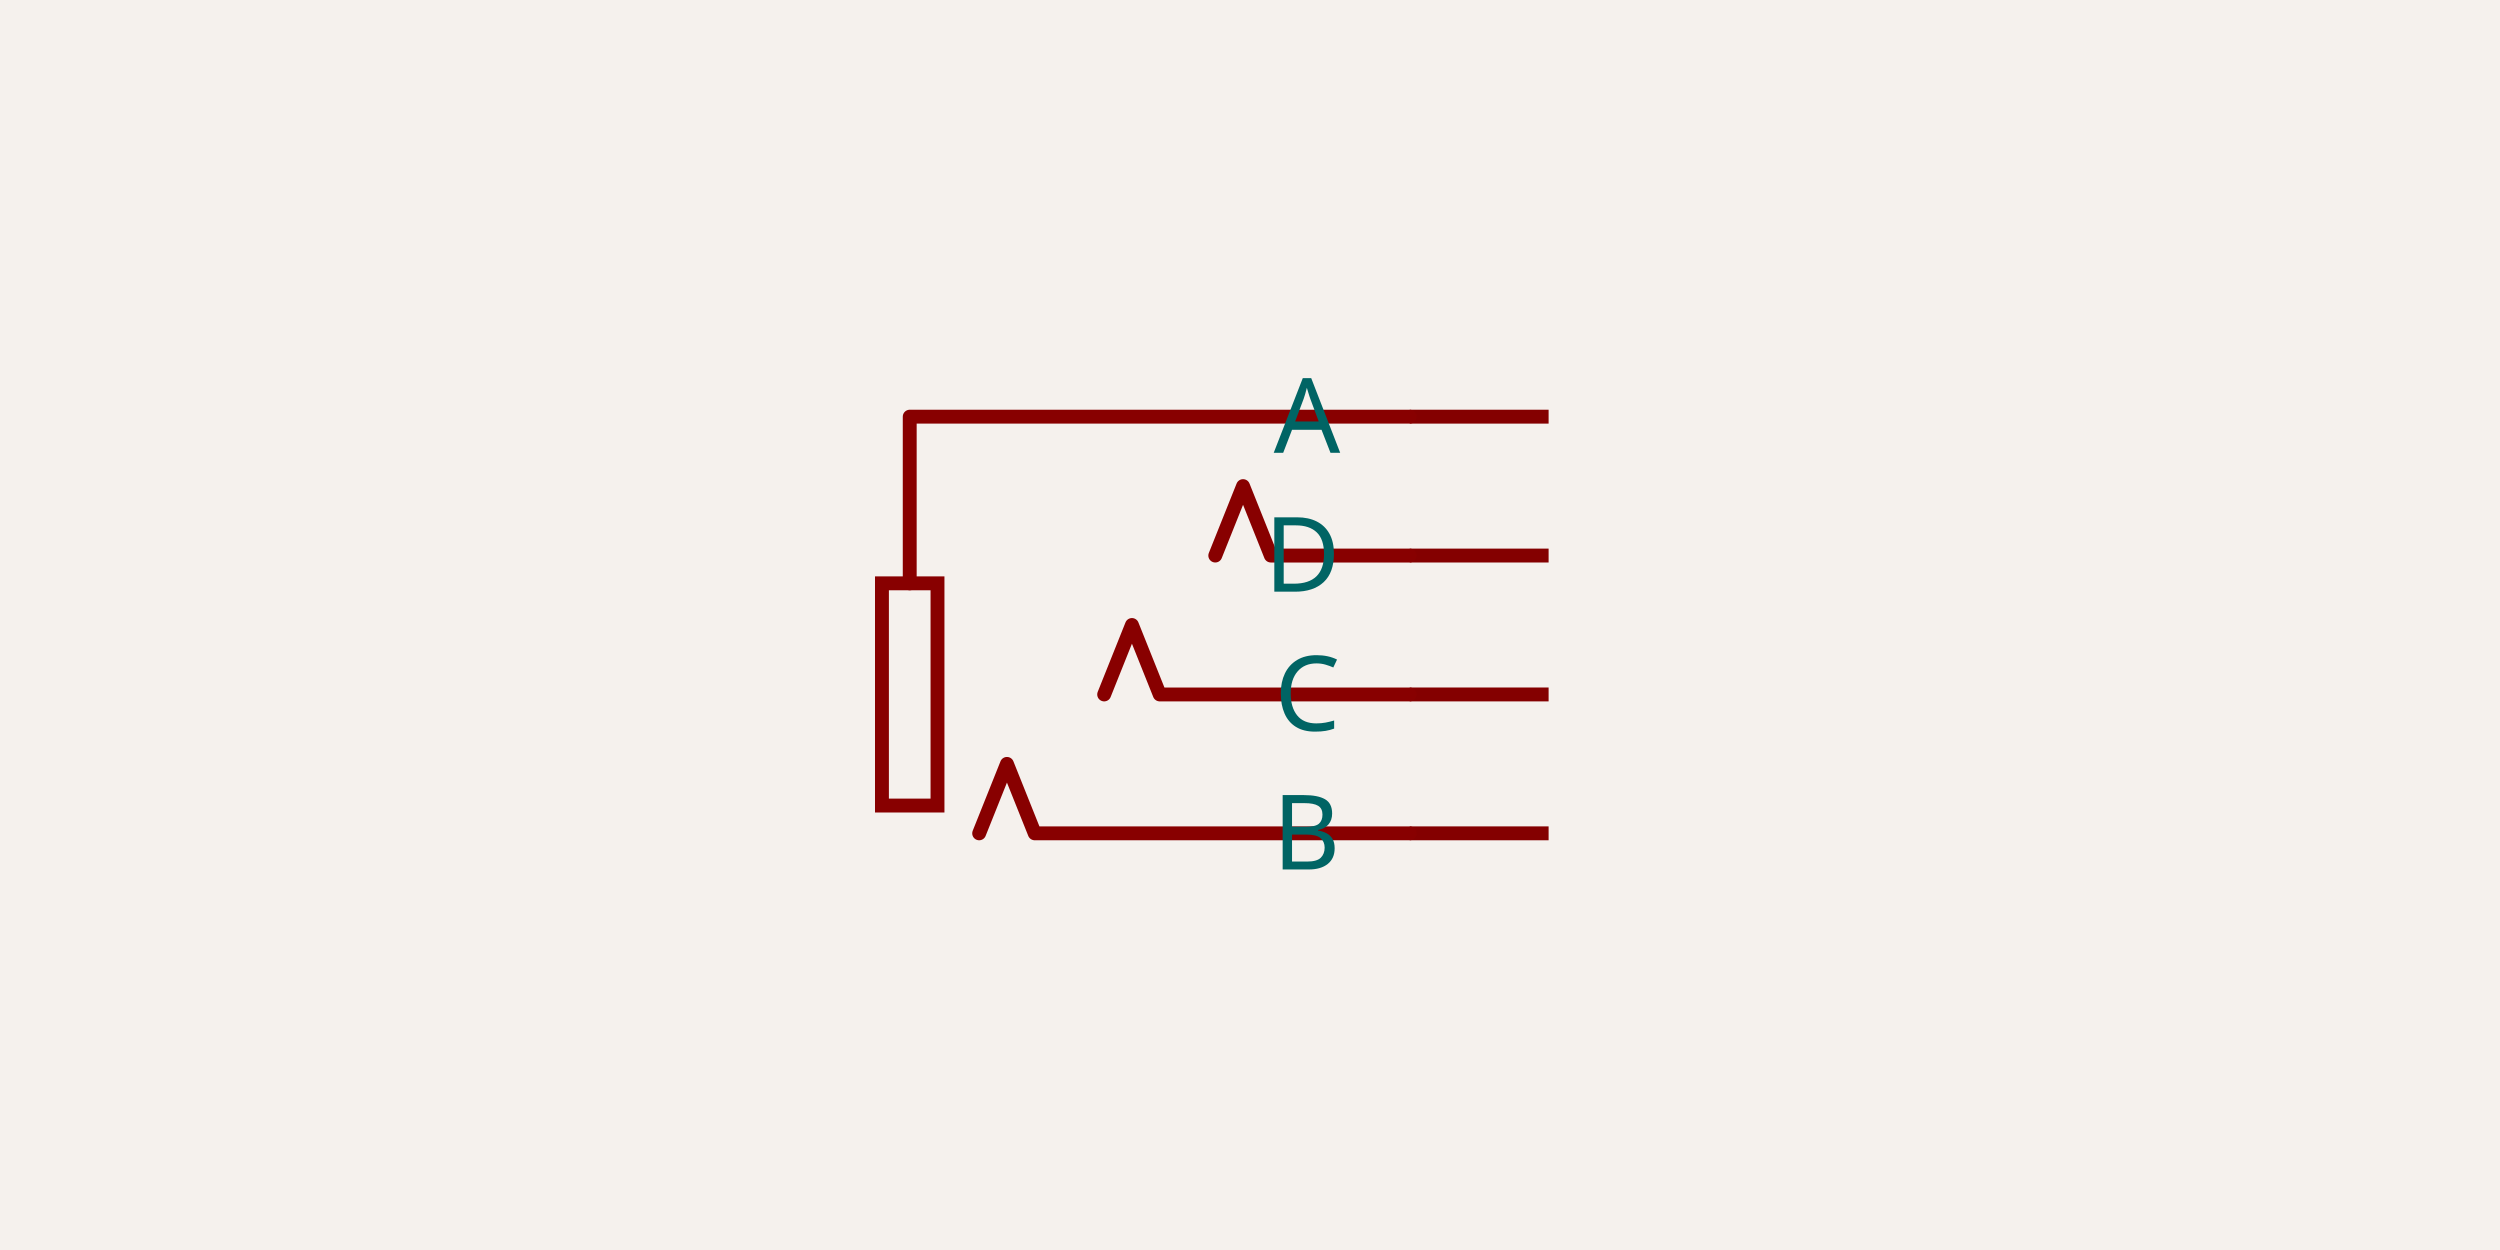
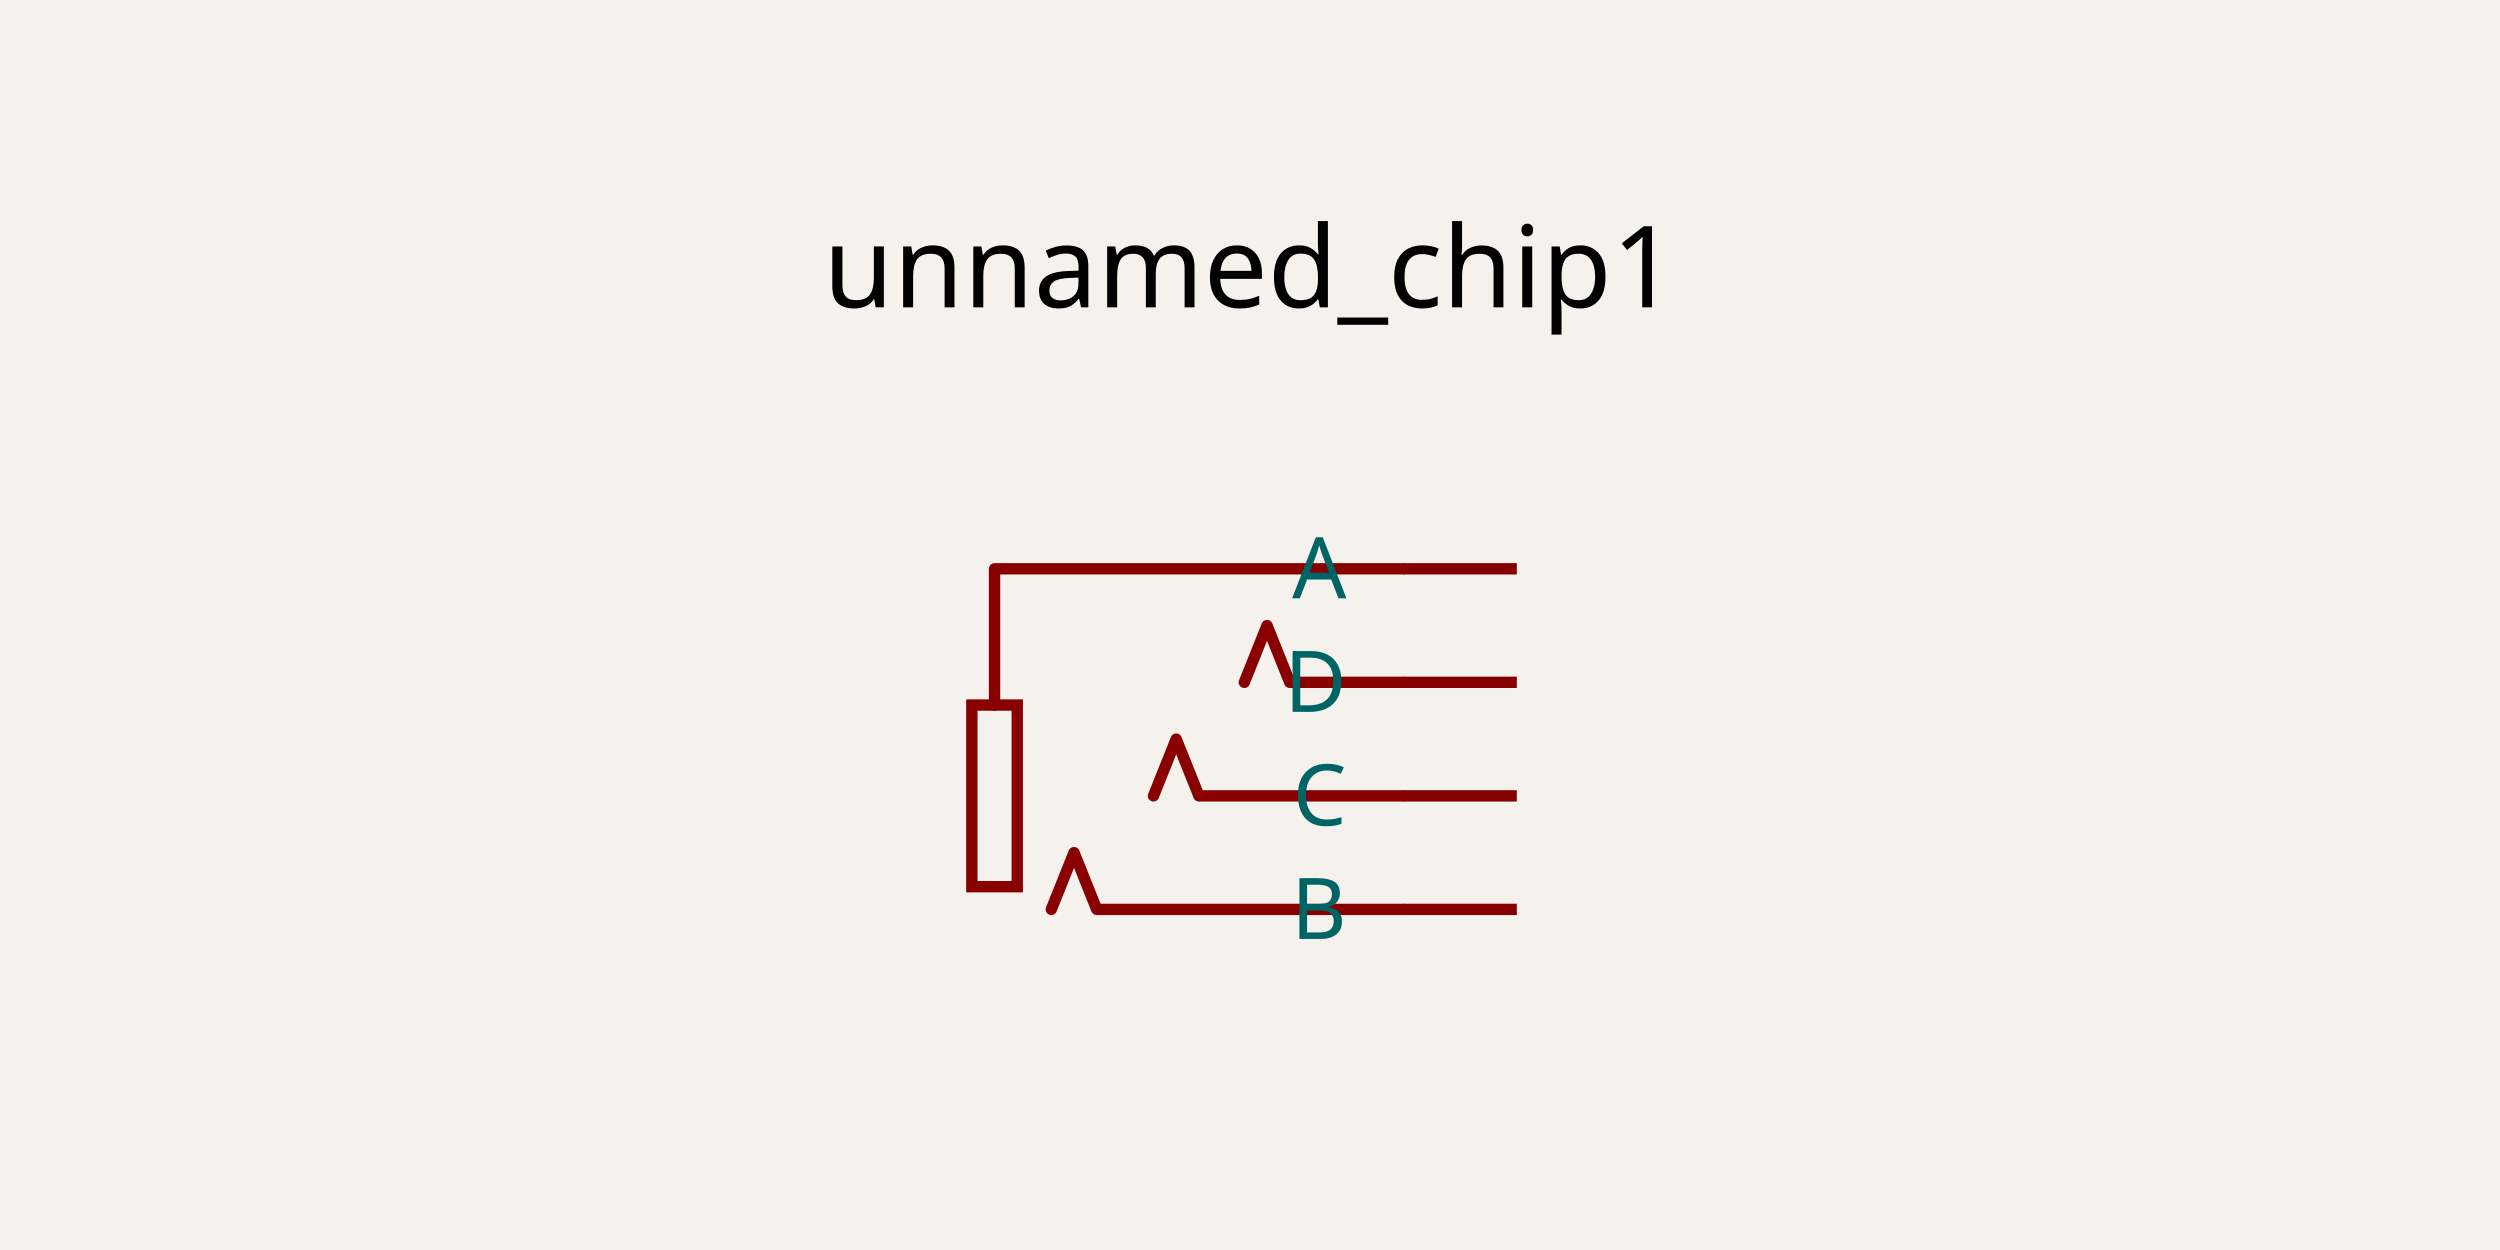
- <svg xmlns="http://www.w3.org/2000/svg" class="tscircuit-schematic" width="1200" height="600" style="background-color: rgb(245, 241, 237)" data-real-to-screen-transform="matrix(333.3333333333,0,0,-333.3333333333,676.6666666667,266.6666666667)" data-software-used-string="@tscircuit/core@0.0.1766">
+ <svg xmlns="http://www.w3.org/2000/svg" class="tscircuit-schematic" width="1200" height="600" style="background-color: rgb(245, 241, 237)" data-real-to-screen-transform="matrix(272.4795640327,0,0,-272.4795640327,673.5694822888,327.5204359673)" data-software-used-string="@tscircuit/core@0.0.2056">
  <style>
              .boundary { fill: rgb(245, 241, 237); }
              .schematic-boundary { fill: none; stroke: #fff; }
              .component { fill: none; stroke: rgb(132, 0, 0); }
              .chip { fill: rgb(255, 255, 194); stroke: rgb(132, 0, 0); }
              .component-pin { fill: none; stroke: rgb(132, 0, 0); }
              .text { font-family: sans-serif; fill: rgb(0, 150, 0); }
              .pin-number { fill: rgb(169, 0, 0); }
              .port-label { fill: rgb(0, 100, 100); }
              .component-name { fill: rgb(0, 100, 100); }
              
            </style>
  <rect class="boundary" x="0" y="0" width="1200" height="600" />
  <g class="sch-component" data-circuit-json-type="schematic_component" data-schematic-component-id="schematic_component_0">
-     <line class="sch-line" x1="743.333" y1="266.667" x2="676.667" y2="266.667" stroke="rgba(132, 0, 0)" stroke-width="6.667" data-schematic-line-id="schematic_line_0" data-schematic-component-id="schematic_component_0" />
-     <line class="sch-line" x1="743.333" y1="400" x2="676.667" y2="400" stroke="rgba(132, 0, 0)" stroke-width="6.667" data-schematic-line-id="schematic_line_1" data-schematic-component-id="schematic_component_0" />
-     <line class="sch-line" x1="743.333" y1="333.333" x2="676.667" y2="333.333" stroke="rgba(132, 0, 0)" stroke-width="6.667" data-schematic-line-id="schematic_line_2" data-schematic-component-id="schematic_component_0" />
-     <line class="sch-line" x1="743.333" y1="200" x2="676.667" y2="200" stroke="rgba(132, 0, 0)" stroke-width="6.667" data-schematic-line-id="schematic_line_3" data-schematic-component-id="schematic_component_0" />
-     <path class="sch-path" d="M 676.667 400 L 496.667 400 L 483.333 366.667 L 470 400" stroke="#880000" stroke-width="6.667" fill="none" stroke-linecap="round" stroke-linejoin="round" data-schematic-component-id="schematic_component_0" />
-     <path class="sch-path" d="M 676.667 266.667 L 610 266.667 L 596.667 233.333 L 583.333 266.667" stroke="#880000" stroke-width="6.667" fill="none" stroke-linecap="round" stroke-linejoin="round" data-schematic-component-id="schematic_component_0" />
-     <rect class="sch-rect" x="423.333" y="280" width="26.667" height="106.667" fill="none" stroke="#880000" stroke-width="6.667" data-schematic-rect-id="schematic_rect_0" data-schematic-component-id="schematic_component_0" />
-     <path class="sch-path" d="M 676.667 200 L 436.667 200 L 436.667 280" stroke="#880000" stroke-width="6.667" fill="none" stroke-linecap="round" stroke-linejoin="round" data-schematic-component-id="schematic_component_0" />
-     <path class="sch-path" d="M 676.667 333.333 L 556.667 333.333 L 543.333 300 L 530 333.333" stroke="#880000" stroke-width="6.667" fill="none" stroke-linecap="round" stroke-linejoin="round" data-schematic-component-id="schematic_component_0" />
-     <text class="port-label sch-pin-label" x="643.333" y="266.667" style="font-family: sans-serif;" fill="rgb(0, 100, 100)" text-anchor="end" dominant-baseline="middle" font-size="50px" transform="">D</text>
-     <text class="port-label sch-pin-label" x="643.333" y="400" style="font-family: sans-serif;" fill="rgb(0, 100, 100)" text-anchor="end" dominant-baseline="middle" font-size="50px" transform="">B</text>
-     <text class="port-label sch-pin-label" x="643.333" y="333.333" style="font-family: sans-serif;" fill="rgb(0, 100, 100)" text-anchor="end" dominant-baseline="middle" font-size="50px" transform="">C</text>
-     <text class="port-label sch-pin-label" x="643.333" y="200" style="font-family: sans-serif;" fill="rgb(0, 100, 100)" text-anchor="end" dominant-baseline="middle" font-size="50px" transform="">A</text>
+     <line class="sch-line" x1="728.065" y1="327.52" x2="673.569" y2="327.52" stroke="rgba(132, 0, 0)" stroke-width="5.45" data-schematic-line-id="schematic_line_0" data-schematic-component-id="schematic_component_0" />
+     <line class="sch-line" x1="728.065" y1="436.512" x2="673.569" y2="436.512" stroke="rgba(132, 0, 0)" stroke-width="5.45" data-schematic-line-id="schematic_line_1" data-schematic-component-id="schematic_component_0" />
+     <line class="sch-line" x1="728.065" y1="382.016" x2="673.569" y2="382.016" stroke="rgba(132, 0, 0)" stroke-width="5.45" data-schematic-line-id="schematic_line_2" data-schematic-component-id="schematic_component_0" />
+     <line class="sch-line" x1="728.065" y1="273.025" x2="673.569" y2="273.025" stroke="rgba(132, 0, 0)" stroke-width="5.45" data-schematic-line-id="schematic_line_3" data-schematic-component-id="schematic_component_0" />
+     <path class="sch-path" d="M 673.569 436.512 L 526.431 436.512 L 515.531 409.264 L 504.632 436.512" stroke="#880000" stroke-width="5.45" fill="none" stroke-linecap="round" stroke-linejoin="round" data-schematic-component-id="schematic_component_0" />
+     <path class="sch-path" d="M 673.569 327.52 L 619.074 327.52 L 608.174 300.272 L 597.275 327.52" stroke="#880000" stroke-width="5.45" fill="none" stroke-linecap="round" stroke-linejoin="round" data-schematic-component-id="schematic_component_0" />
+     <rect class="sch-rect" x="466.485" y="338.42" width="21.798" height="87.193" fill="none" stroke="#880000" stroke-width="5.45" data-schematic-rect-id="schematic_rect_0" data-schematic-component-id="schematic_component_0" />
+     <path class="sch-path" d="M 673.569 273.025 L 477.384 273.025 L 477.384 338.42" stroke="#880000" stroke-width="5.45" fill="none" stroke-linecap="round" stroke-linejoin="round" data-schematic-component-id="schematic_component_0" />
+     <path class="sch-path" d="M 673.569 382.016 L 575.477 382.016 L 564.578 354.768 L 553.678 382.016" stroke="#880000" stroke-width="5.45" fill="none" stroke-linecap="round" stroke-linejoin="round" data-schematic-component-id="schematic_component_0" />
+     <text class="port-label sch-pin-label" x="646.322" y="327.52" style="font-family: sans-serif;" fill="rgb(0, 100, 100)" text-anchor="end" dominant-baseline="middle" font-size="40.872px" transform="">D</text>
+     <text class="port-label sch-pin-label" x="646.322" y="436.512" style="font-family: sans-serif;" fill="rgb(0, 100, 100)" text-anchor="end" dominant-baseline="middle" font-size="40.872px" transform="">B</text>
+     <text class="port-label sch-pin-label" x="646.322" y="382.016" style="font-family: sans-serif;" fill="rgb(0, 100, 100)" text-anchor="end" dominant-baseline="middle" font-size="40.872px" transform="">C</text>
+     <text class="port-label sch-pin-label" x="646.322" y="273.025" style="font-family: sans-serif;" fill="rgb(0, 100, 100)" text-anchor="end" dominant-baseline="middle" font-size="40.872px" transform="">A</text>
  </g>
  <g class="schematic-port-hover sch-port-hover" data-schematic-port-id="source_port_0">
-     <circle cx="743.333" cy="266.667" r="13.333" fill="red" opacity="0" />
+     <circle cx="728.065" cy="327.52" r="10.899" fill="red" opacity="0" />
  </g>
  <g class="schematic-port-hover sch-port-hover" data-schematic-port-id="source_port_1">
-     <circle cx="743.333" cy="400" r="13.333" fill="red" opacity="0" />
+     <circle cx="728.065" cy="436.512" r="10.899" fill="red" opacity="0" />
  </g>
  <g class="schematic-port-hover sch-port-hover" data-schematic-port-id="source_port_2">
-     <circle cx="743.333" cy="333.333" r="13.333" fill="red" opacity="0" />
+     <circle cx="728.065" cy="382.016" r="10.899" fill="red" opacity="0" />
  </g>
  <g class="schematic-port-hover sch-port-hover" data-schematic-port-id="source_port_3">
-     <circle cx="743.333" cy="200" r="13.333" fill="red" opacity="0" />
+     <circle cx="728.065" cy="273.025" r="10.899" fill="red" opacity="0" />
  </g>
+   <text class="sch-text" x="600" y="163.488" fill="#000000" text-anchor="middle" dominant-baseline="ideographic" font-family="sans-serif" font-size="54.496px" transform="rotate(0, 600, 163.4877)">unnamed_chip1</text>
</svg>
